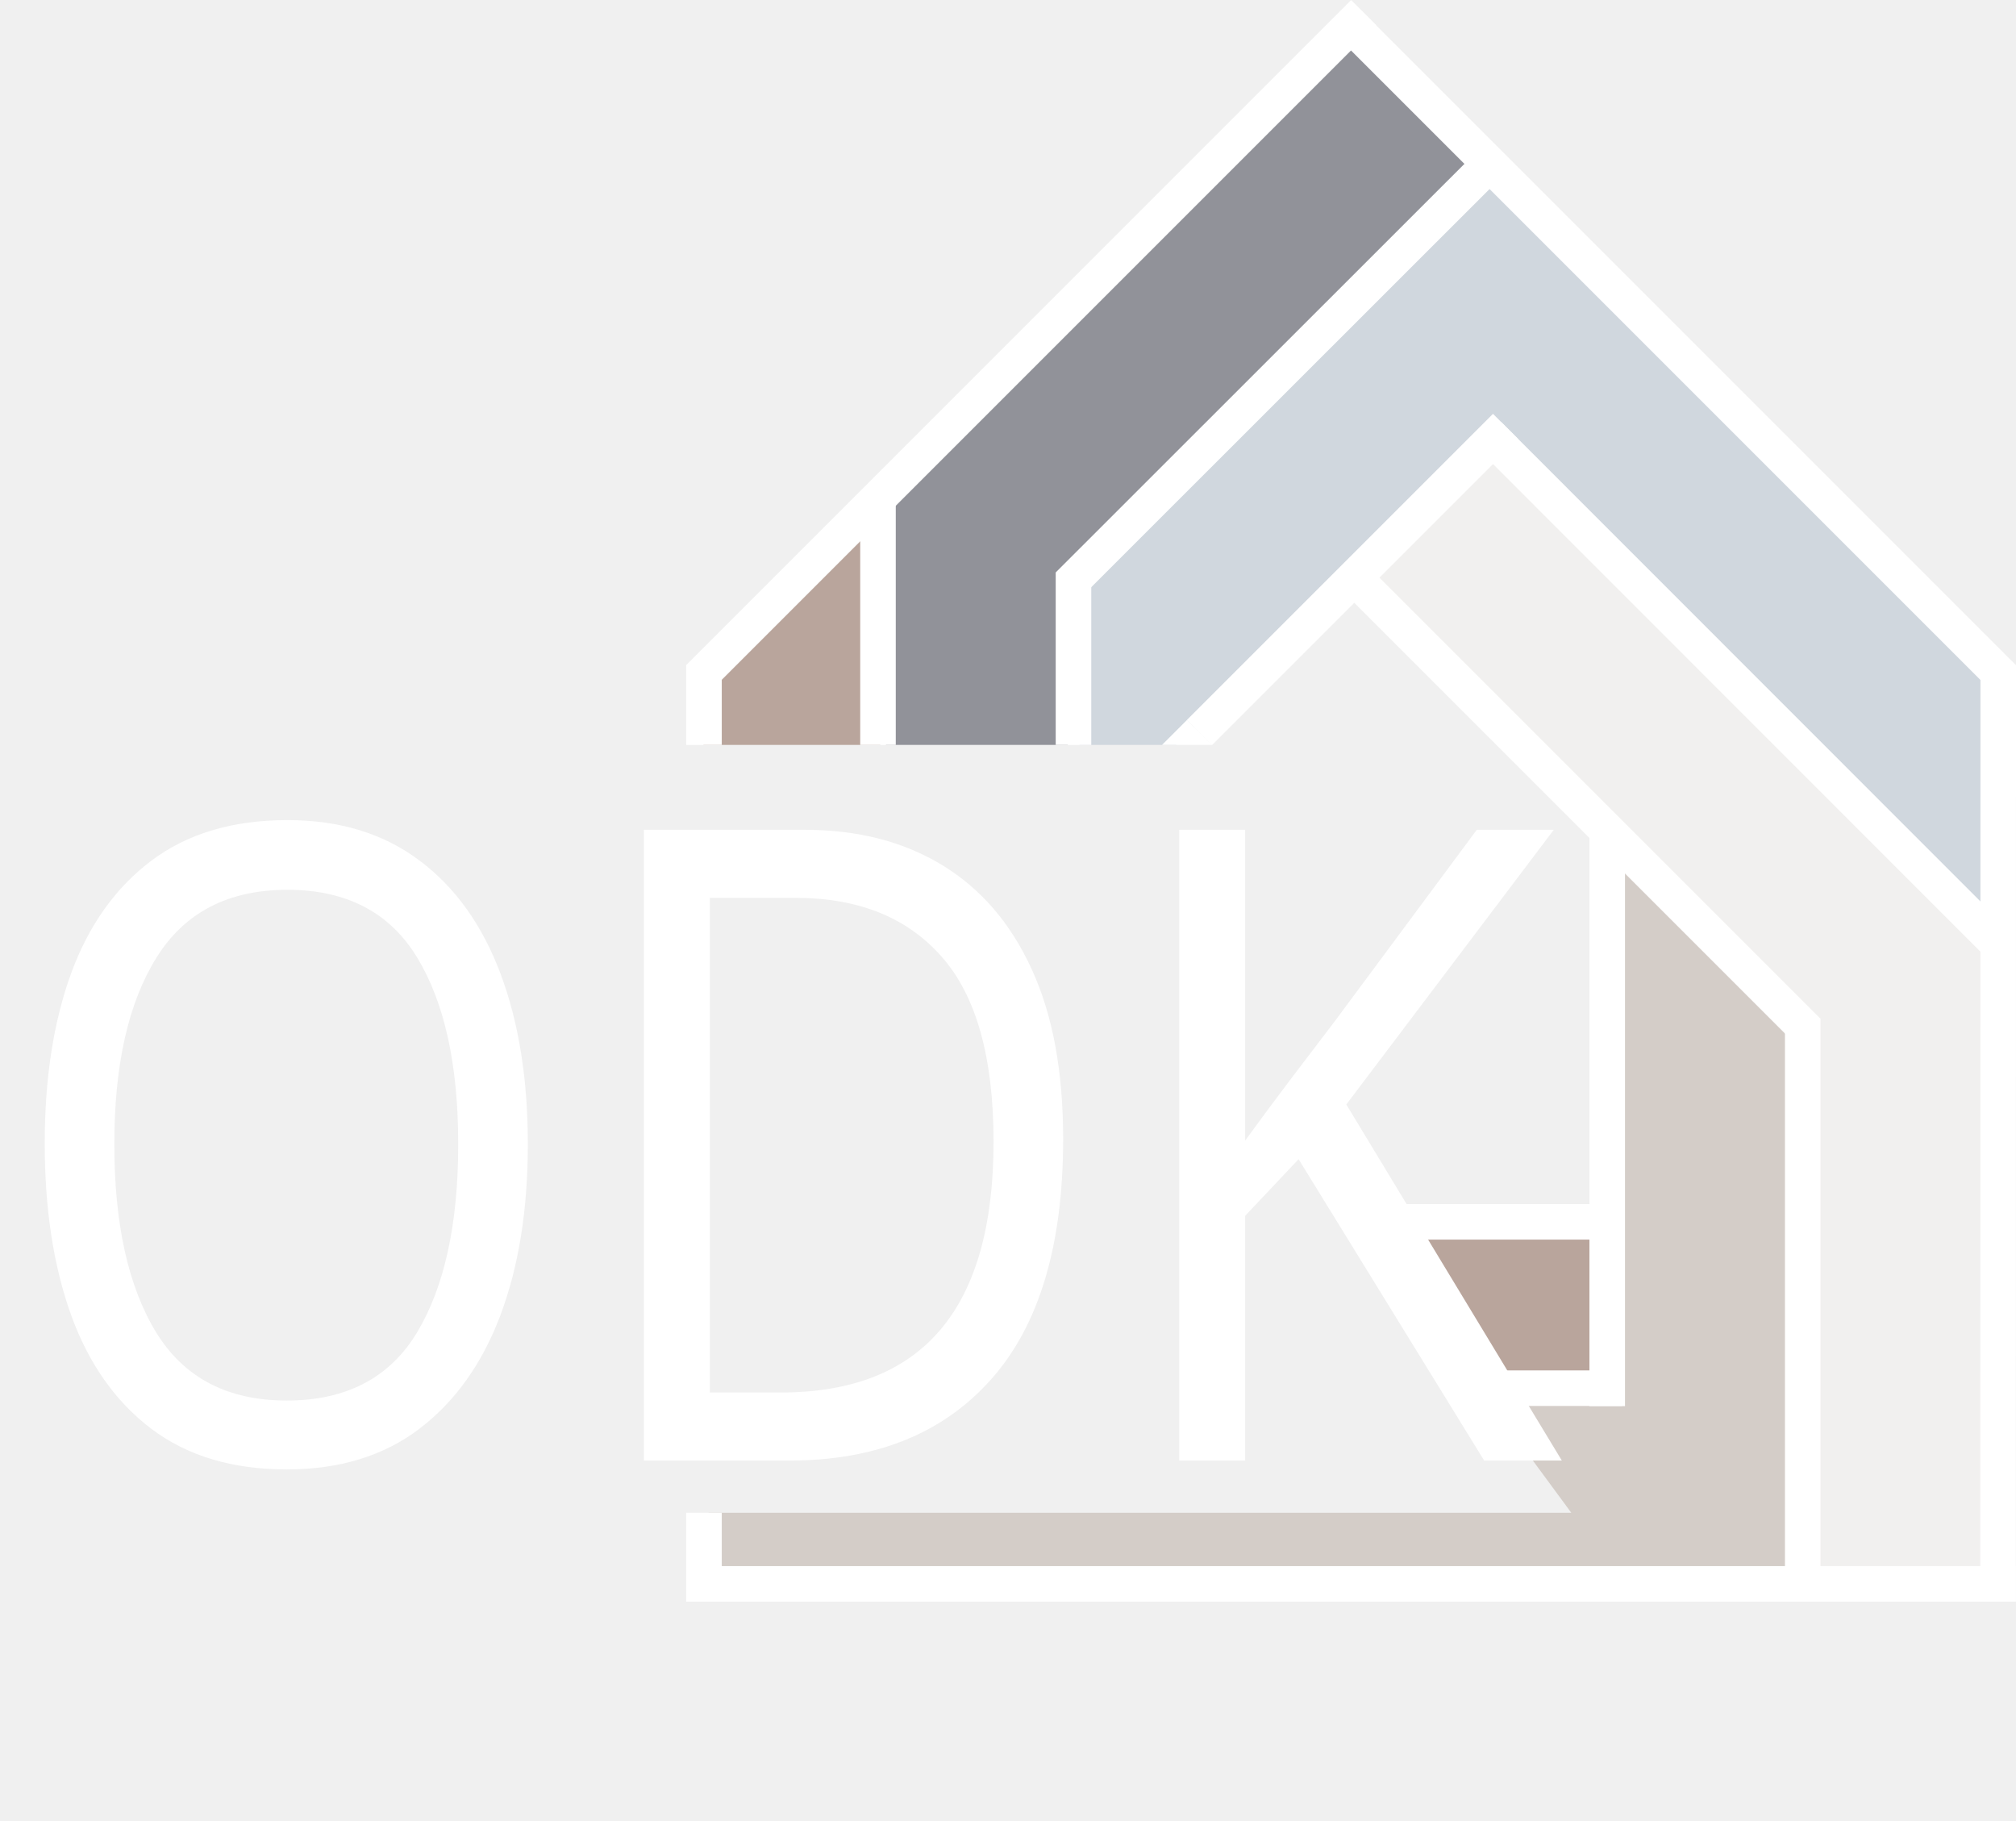
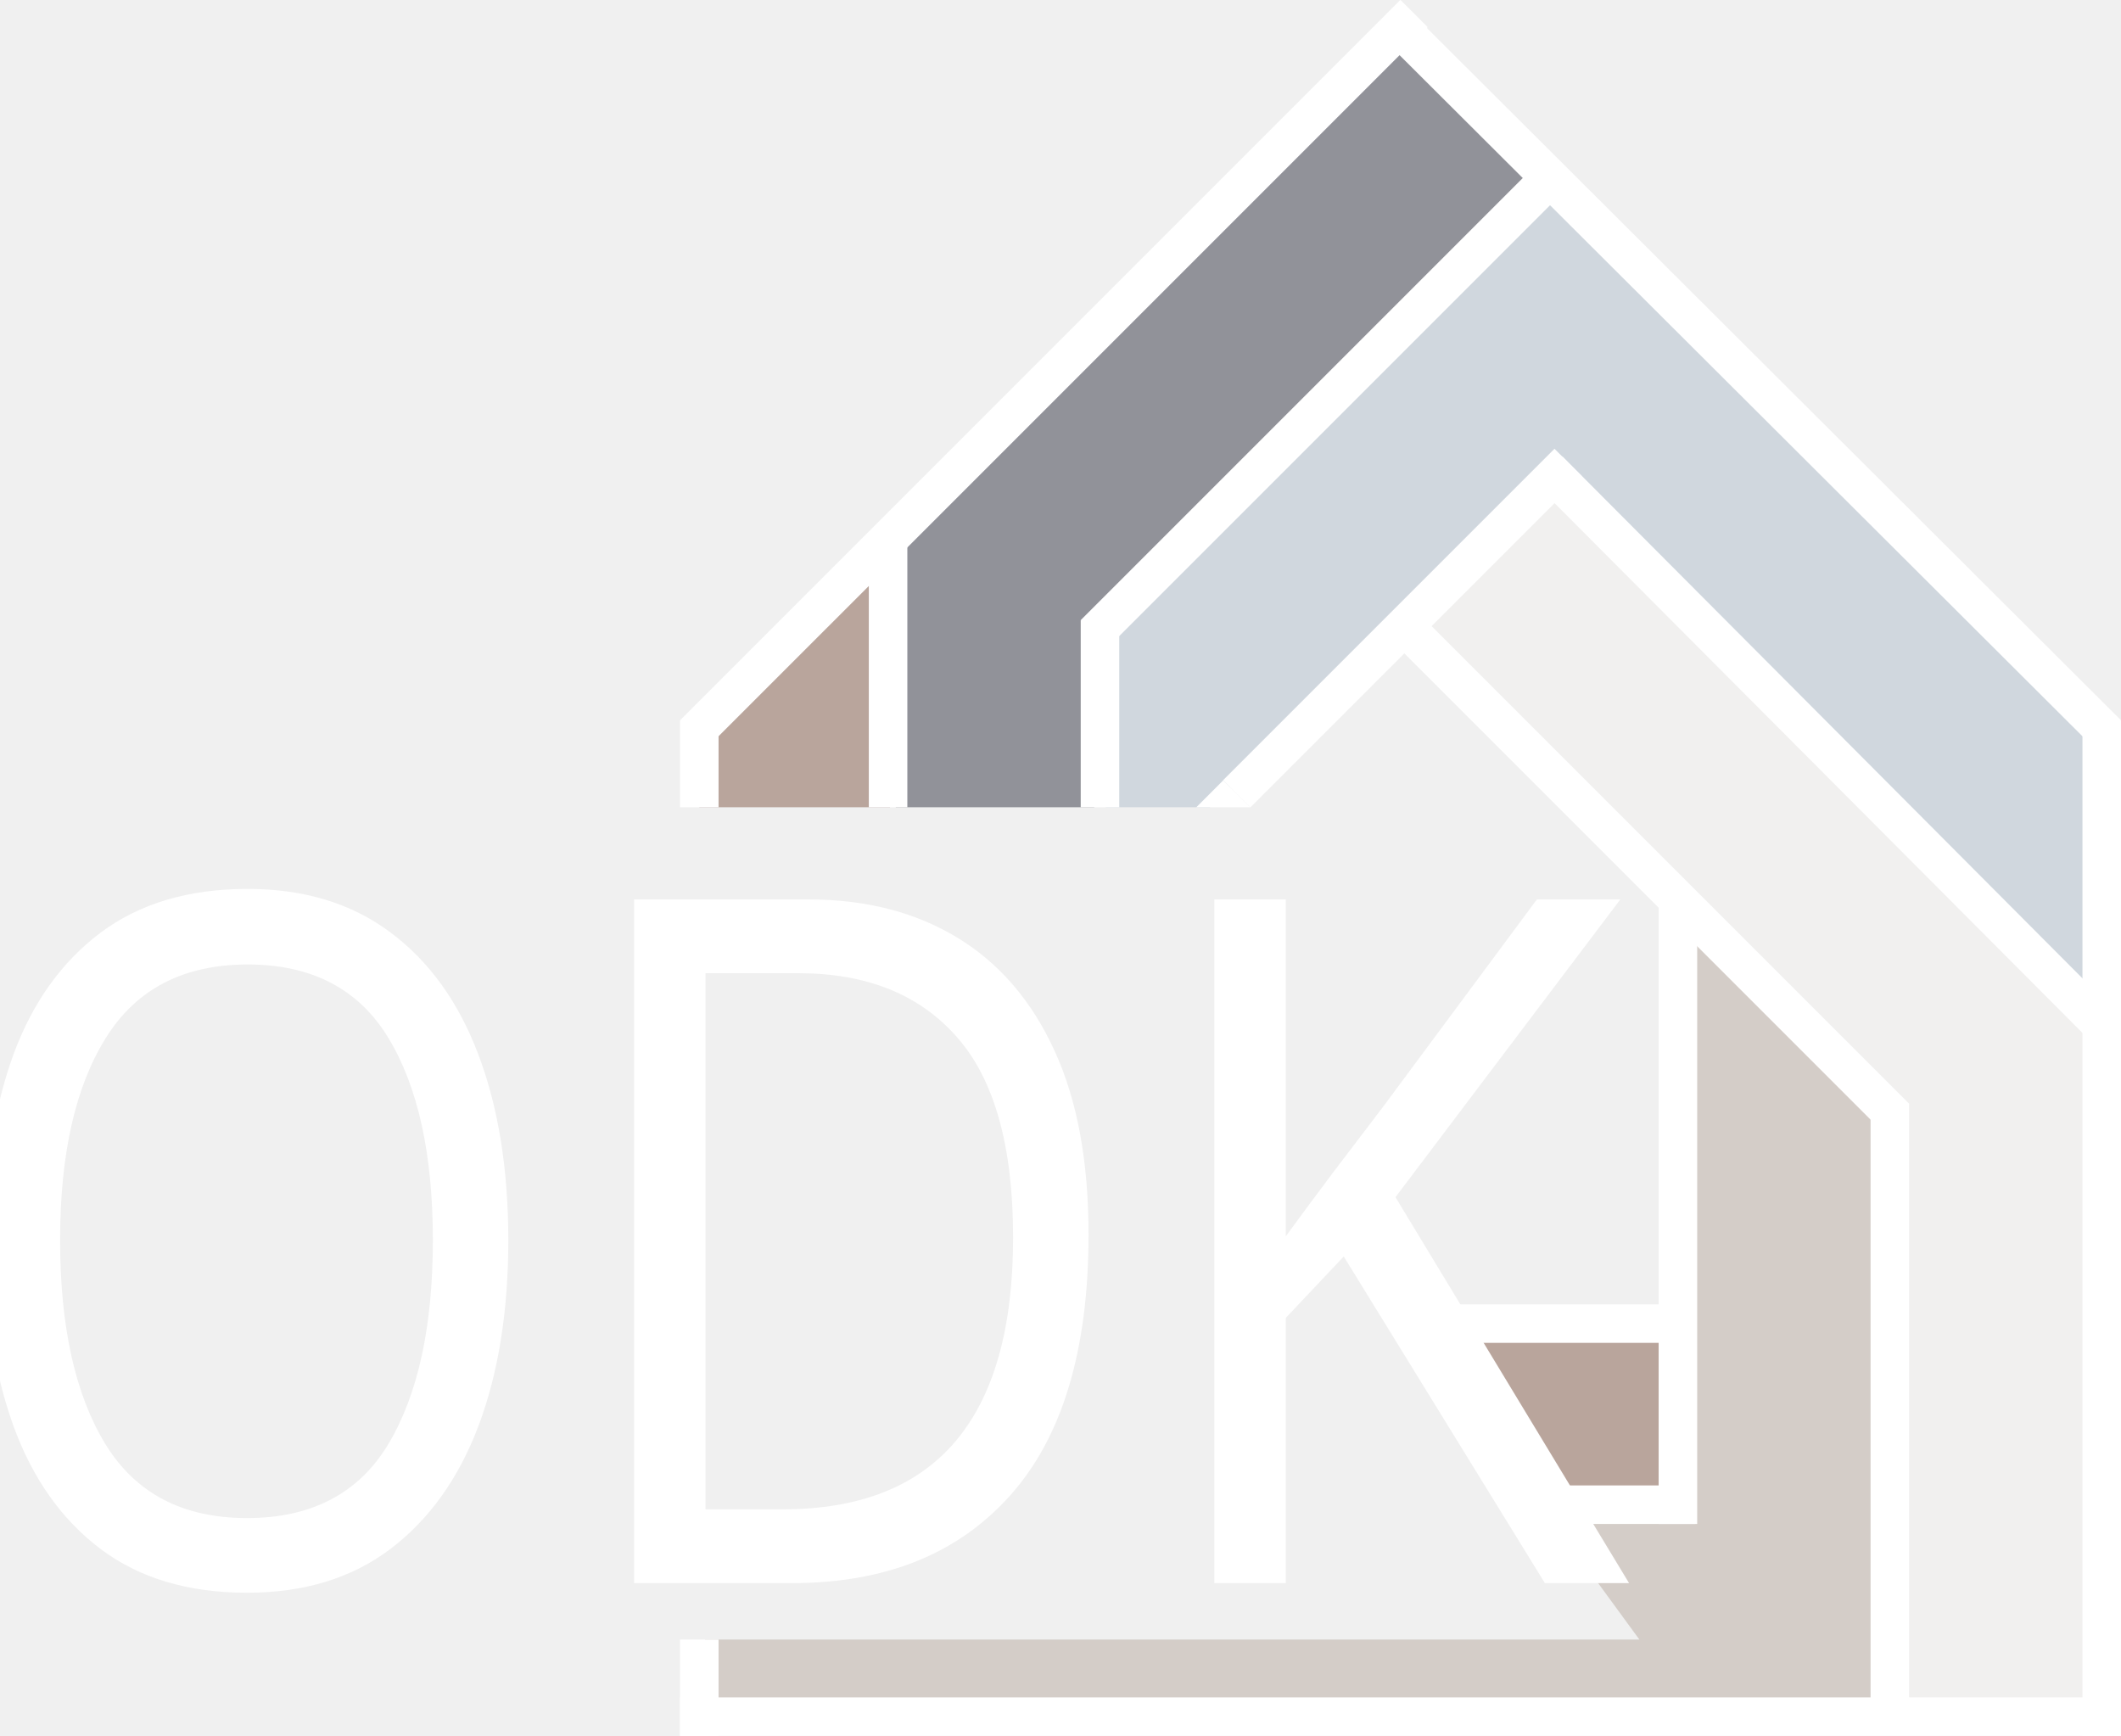
- <svg xmlns="http://www.w3.org/2000/svg" viewBox="0 0 113.43 102.41">
-   <g id="Слой_3" data-name="Слой 3">
-     <polyline points="49.53 28.02 49.53 41.91 39.58 41.91 39.58 37.96 49.53 28.01" style="fill:#815a48;opacity:0.5" />
-     <polygon points="90.98 78.35 83.41 78.35 76.67 69.11 90.98 69.11 90.98 78.35" style="fill:#815a48;opacity:0.5" />
-     <polygon points="83.28 9.19 76 1.91 49.85 28.07 49.85 41.91 60.08 41.91 60.08 32.4 83.28 9.19" style="fill:#323441;opacity:0.5" />
-     <polyline points="83.86 9.61 60.74 32.73 60.74 41.91 66.16 41.91 83.92 24.88 112.23 51.78 112.23 37.97 83.86 9.6" style="fill:#b0bdcc;opacity:0.5" />
-     <polygon points="101.35 89.01 101.33 57.9 90.72 47.45 90.82 78.43 83.49 78.43 88.41 85.11 39.87 85.11 39.53 88.92 101.35 89.01" style="fill:#b7aa9f;opacity:0.5" />
-     <polyline points="112.19 88.87 112.11 53.19 84.05 25.12 76.59 32.59 101.61 57.63 101.61 88.87 112.2 88.87" style="fill:#f2efed;opacity:0.5" />
-     <line x1="39.61" y1="85.11" x2="39.61" y2="90.11" style="fill:none;stroke:#fff;stroke-miterlimit:10;stroke-width:2px" />
-     <line x1="38.61" y1="89.11" x2="113.42" y2="89.11" style="fill:none;stroke:#fff;stroke-miterlimit:10;stroke-width:2px" />
-     <line x1="112.43" y1="37.42" x2="112.42" y2="90.11" style="fill:none;stroke:#fff;stroke-miterlimit:10;stroke-width:2px" />
-     <line x1="75.95" y1="1.36" x2="112.72" y2="38.13" style="fill:none;stroke:#fff;stroke-miterlimit:10;stroke-width:2px" />
-     <line x1="76.73" y1="0.71" x2="39.32" y2="38.12" style="fill:none;stroke:#fff;stroke-miterlimit:10;stroke-width:2px" />
-     <line x1="39.61" y1="37.41" x2="39.61" y2="41.91" style="fill:none;stroke:#fff;stroke-miterlimit:10;stroke-width:2px" />
-     <text transform="translate(0 82.17) scale(0.83 1)" style="font-size:49.709px;fill:#fff;font-family:Krungthep, Krungthep">ODK</text>
-     <line x1="49.4" y1="27.91" x2="49.4" y2="41.91" style="fill:none;stroke:#fff;stroke-miterlimit:10;stroke-width:2px" />
-     <line x1="101.43" y1="57.31" x2="101.43" y2="89.99" style="fill:none;stroke:#fff;stroke-miterlimit:10;stroke-width:2px" />
-     <line x1="90.43" y1="47.1" x2="90.43" y2="79.11" style="fill:none;stroke:#fff;stroke-miterlimit:10;stroke-width:2px" />
-     <line x1="76.02" y1="32.32" x2="101.72" y2="58.02" style="fill:none;stroke:#fff;stroke-miterlimit:10;stroke-width:2px" />
-     <line x1="83.14" y1="9.89" x2="60.11" y2="32.91" style="fill:none;stroke:#fff;stroke-miterlimit:10;stroke-width:2px" />
-     <line x1="60.4" y1="41.91" x2="60.4" y2="32.21" style="fill:none;stroke:#fff;stroke-miterlimit:10;stroke-width:2px" />
-     <line x1="83.75" y1="24.44" x2="112.36" y2="53.06" style="fill:none;stroke:#fff;stroke-miterlimit:10;stroke-width:2px" />
-     <path d="M81.29,23.88,64.07,41.1Z" transform="translate(3.42 0.11)" style="fill:none;stroke:#fff;stroke-miterlimit:10;stroke-width:2px" />
-     <polygon points="66.79 40.5 65.38 41.91 68.2 41.91 66.79 40.5" style="fill:#fff" />
-     <line x1="77.12" y1="68.74" x2="91.12" y2="68.74" style="fill:none;stroke:#fff;stroke-miterlimit:10;stroke-width:2px" />
-     <path d="M72.22,67.64l.76,1,.72,1v-2H72.22" transform="translate(3.42 0.11)" style="fill:#fff" />
-     <line x1="83.97" y1="78.1" x2="91.27" y2="78.1" style="fill:none;stroke:#fff;stroke-miterlimit:10;stroke-width:2px" />
-     <path d="M79.07,77l.75,1,.73,1V77H79.07" transform="translate(3.42 0.11)" style="fill:#fff" />
+ <svg xmlns="http://www.w3.org/2000/svg" version="1.1" id="Слой_1" x="0px" y="0px" viewBox="0 0 110.1 90.1" style="enable-background:new 0 0 110.1 90.1;" xml:space="preserve">
+   <style type="text/css">
+ 	.st0{opacity:0.5;fill:#815A48;enable-background:new    ;}
+ 	.st1{opacity:0.5;fill:#323441;enable-background:new    ;}
+ 	.st2{opacity:0.5;fill:#B0BDCC;enable-background:new    ;}
+ 	.st3{opacity:0.5;fill:#B7AA9F;enable-background:new    ;}
+ 	.st4{opacity:0.5;fill:#F2EFED;enable-background:new    ;}
+ 	.st5{fill:none;stroke:#FFFFFF;stroke-width:2;stroke-miterlimit:10;}
+ 	.st6{fill:#FFFFFF;}
+ 	.st7{font-family:'Krungthep';}
+ 	.st8{font-size:49.709px;}
+ </style>
+   <g id="Слой_3">
+     <polyline class="st0" points="46.2,28 46.2,41.9 36.3,41.9 36.3,38 46.2,28  " />
+     <polygon class="st0" points="87.7,78.3 80.1,78.3 73.4,69.1 87.7,69.1  " />
+     <polygon class="st1" points="80,9.2 72.7,1.9 46.5,28.1 46.5,41.9 56.8,41.9 56.8,32.4  " />
+     <polyline class="st2" points="80.5,9.6 57.4,32.7 57.4,41.9 62.8,41.9 80.6,24.9 108.9,51.8 108.9,38 80.5,9.6  " />
+     <polygon class="st3" points="98,89 98,57.9 87.4,47.5 87.5,78.4 80.2,78.4 85.1,85.1 36.6,85.1 36.2,88.9  " />
+     <polyline class="st4" points="108.9,88.9 108.8,53.2 80.7,25.1 73.3,32.6 98.3,57.6 98.3,88.9 108.9,88.9  " />
+     <line class="st5" x1="36.3" y1="85.1" x2="36.3" y2="90.1" />
+     <line class="st5" x1="35.3" y1="89.1" x2="110.1" y2="89.1" />
+     <line class="st5" x1="109.1" y1="37.4" x2="109.1" y2="90.1" />
+     <line class="st5" x1="72.6" y1="1.4" x2="109.4" y2="38.1" />
+     <line class="st5" x1="73.4" y1="0.7" x2="36" y2="38.1" />
+     <line class="st5" x1="36.3" y1="37.4" x2="36.3" y2="41.9" />
+     <text transform="matrix(0.83 0 0 1 -3.3125 82.1699)" class="st6 st7 st8">ODK</text>
+     <line class="st5" x1="46.1" y1="27.9" x2="46.1" y2="41.9" />
+     <line class="st5" x1="98.1" y1="57.3" x2="98.1" y2="90" />
+     <line class="st5" x1="87.1" y1="47.1" x2="87.1" y2="79.1" />
+     <line class="st5" x1="72.7" y1="32.3" x2="98.4" y2="58" />
+     <line class="st5" x1="79.8" y1="9.9" x2="56.8" y2="32.9" />
+     <line class="st5" x1="57.1" y1="41.9" x2="57.1" y2="32.2" />
+     <line class="st5" x1="80.4" y1="24.4" x2="109" y2="53.1" />
+     <path class="st5" d="M81.4,24L64.2,41.2L81.4,24z" />
+     <polygon class="st6" points="63.5,40.5 62.1,41.9 64.9,41.9  " />
+     <line class="st5" x1="73.8" y1="68.7" x2="87.8" y2="68.7" />
+     <path class="st6" d="M72.3,67.8l0.8,1l0.7,1v-2H72.3" />
+     <line class="st5" x1="80.7" y1="78.1" x2="88" y2="78.1" />
+     <path class="st6" d="M79.2,77.1l0.8,1l0.7,1v-2H79.2" />
  </g>
</svg>
